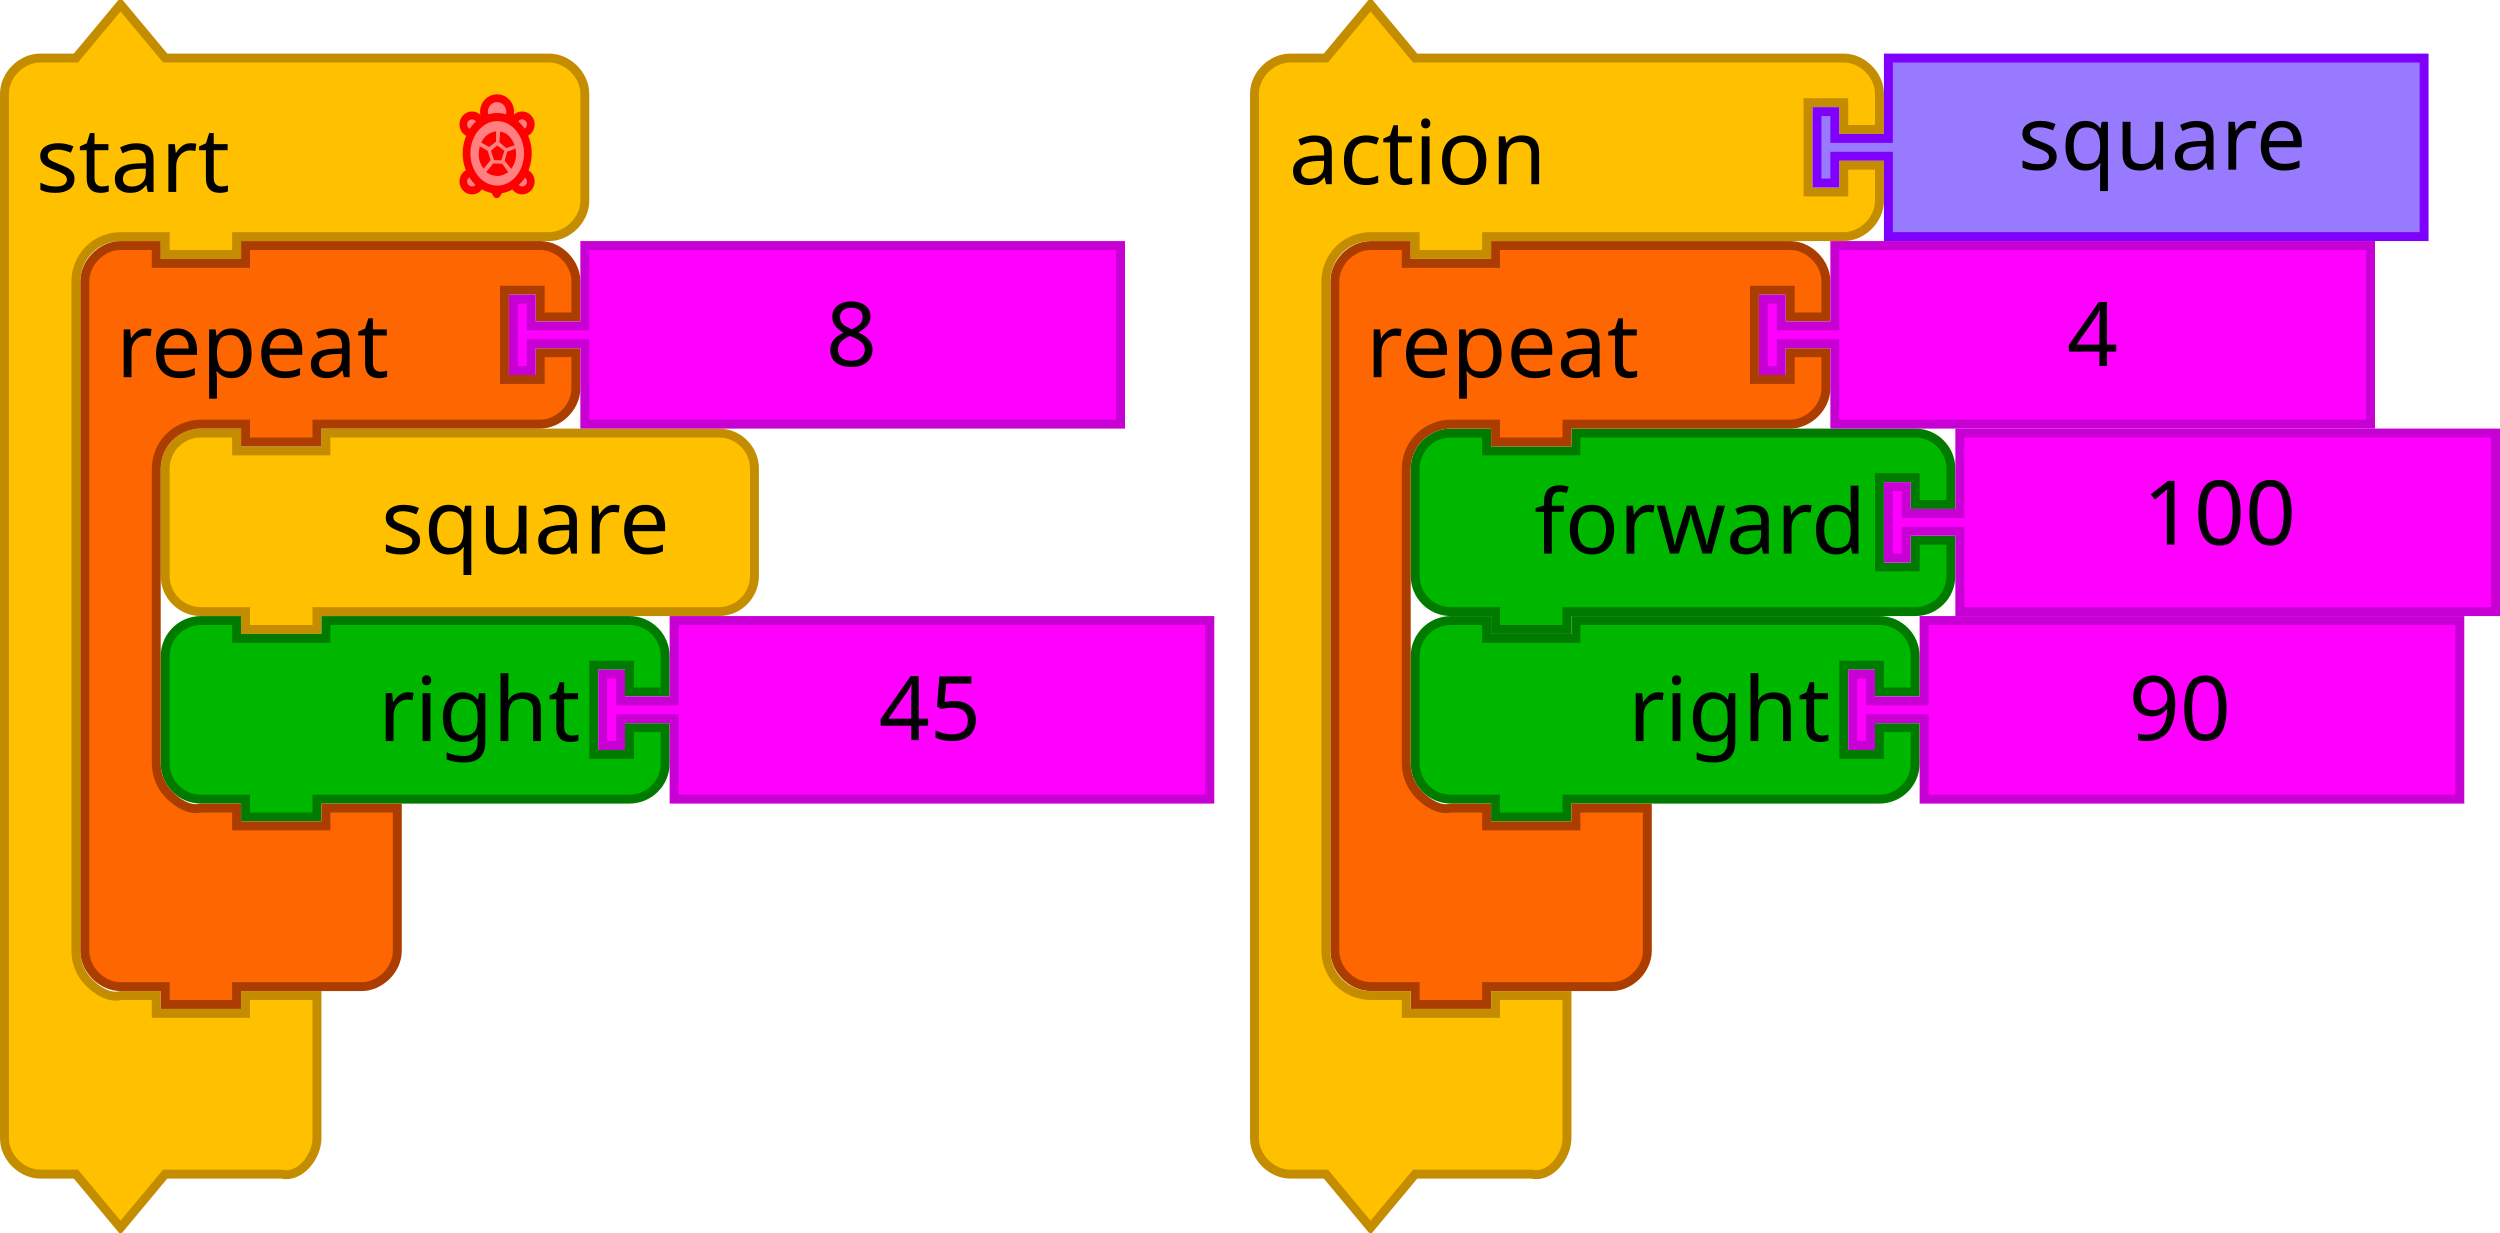
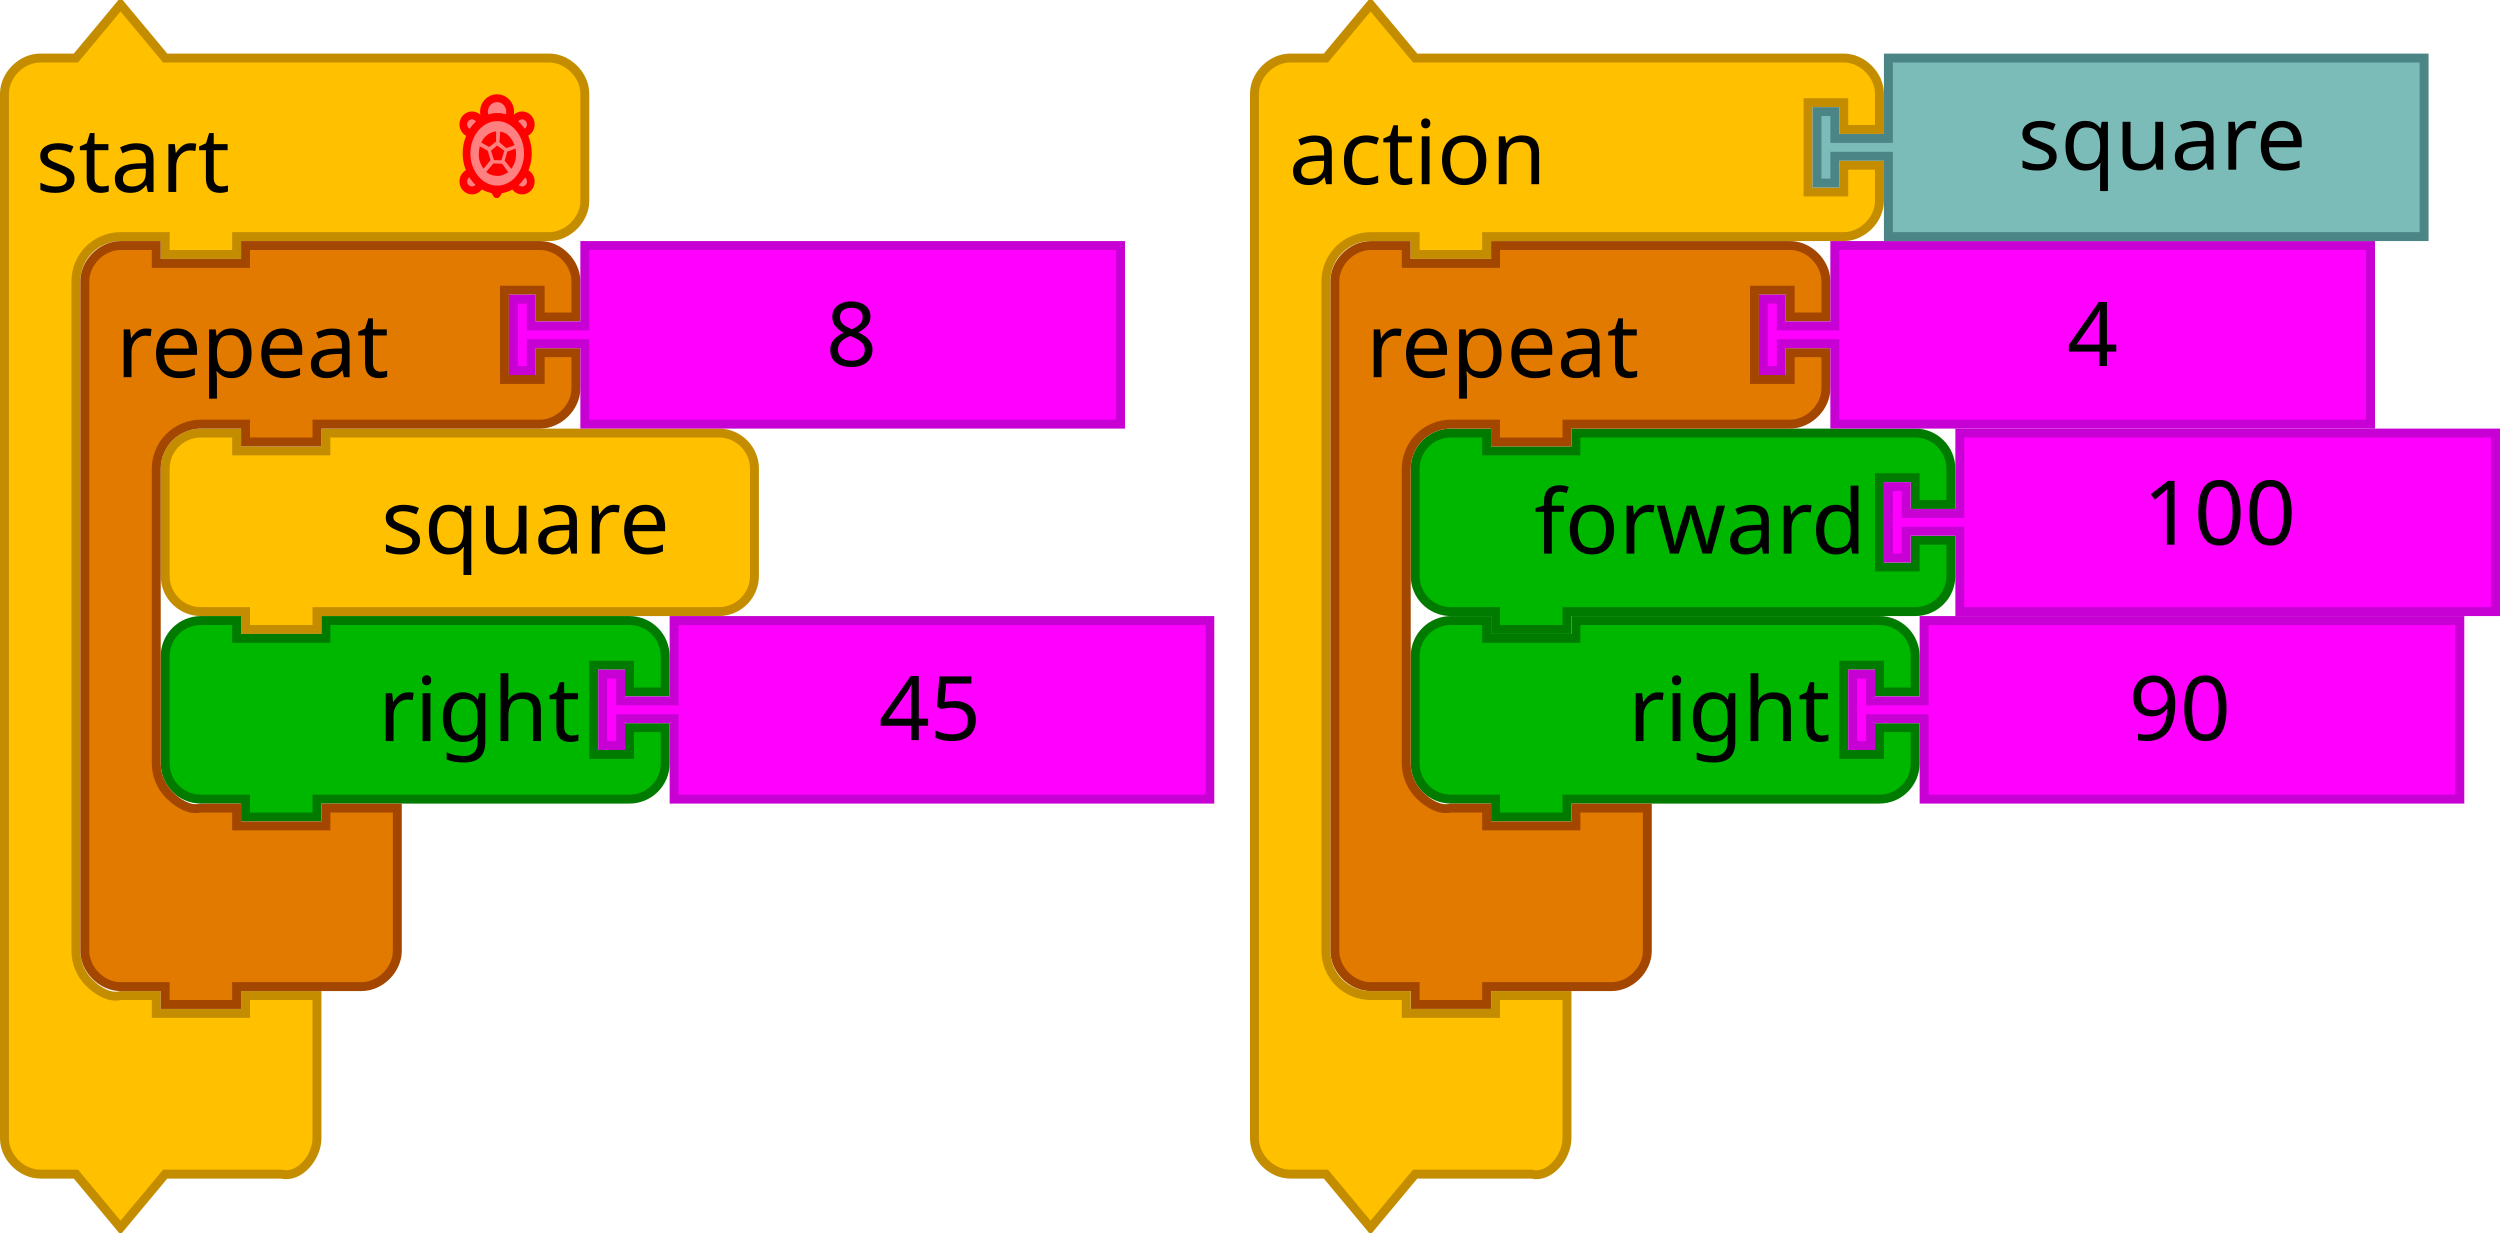
<svg xmlns="http://www.w3.org/2000/svg" version="1.1" width="560" height="276" id="svg2">
-   <defs id="defs4">
-     <filter height="1.3" color-interpolation-filters="sRGB" id="dropshadow">
-       <feGaussianBlur id="feGaussianBlur3013" stdDeviation="3" in="SourceAlpha" />
-       <feOffset id="feOffset3015" result="offsetblur" dy="2" dx="2" />
-       <feComponentTransfer id="feComponentTransfer3017">
-         <feFuncA id="feFuncA3019" slope="0.2" type="linear" />
-       </feComponentTransfer>
-       <feMerge id="feMerge3021">
-         <feMergeNode id="feMergeNode3023" />
-         <feMergeNode id="feMergeNode3025" in="SourceGraphic" />
-       </feMerge>
-     </filter>
-     <filter height="1.3" color-interpolation-filters="sRGB" id="dropshadow-6">
-       <feGaussianBlur id="feGaussianBlur7" stdDeviation="3" in="SourceAlpha" />
-       <feOffset id="feOffset9" result="offsetblur" dy="2" dx="2" />
-       <feComponentTransfer id="feComponentTransfer11">
-         <feFuncA id="feFuncA13" slope="0.2" type="linear" />
-       </feComponentTransfer>
-       <feMerge id="feMerge15">
-         <feMergeNode id="feMergeNode17" />
-         <feMergeNode id="feMergeNode19" in="SourceGraphic" />
-       </feMerge>
-     </filter>
-     <filter height="1.3" color-interpolation-filters="sRGB" id="dropshadow-8">
-       <feGaussianBlur id="feGaussianBlur3087" stdDeviation="3" in="SourceAlpha" />
-       <feOffset id="feOffset3089" result="offsetblur" dy="2" dx="2" />
-       <feComponentTransfer id="feComponentTransfer3091">
-         <feFuncA id="feFuncA3093" slope="0.2" type="linear" />
-       </feComponentTransfer>
-       <feMerge id="feMerge3095">
-         <feMergeNode id="feMergeNode3097" />
-         <feMergeNode id="feMergeNode3099" in="SourceGraphic" />
-       </feMerge>
-     </filter>
-     <filter height="1.3" color-interpolation-filters="sRGB" id="dropshadow-7">
-       <feGaussianBlur id="feGaussianBlur3021" stdDeviation="3" in="SourceAlpha" />
-       <feOffset id="feOffset3023" result="offsetblur" dy="2" dx="2" />
-       <feComponentTransfer id="feComponentTransfer3025">
-         <feFuncA id="feFuncA3027" slope="0.2" type="linear" />
-       </feComponentTransfer>
-       <feMerge id="feMerge3029">
-         <feMergeNode id="feMergeNode3031" />
-         <feMergeNode id="feMergeNode3033" in="SourceGraphic" />
-       </feMerge>
-     </filter>
-     <filter height="1.3" color-interpolation-filters="sRGB" id="dropshadow-73">
-       <feGaussianBlur id="feGaussianBlur7-9" stdDeviation="3" in="SourceAlpha" />
-       <feOffset id="feOffset9-8" result="offsetblur" dy="2" dx="2" />
-       <feComponentTransfer id="feComponentTransfer11-4">
-         <feFuncA id="feFuncA13-9" slope="0.2" type="linear" />
-       </feComponentTransfer>
-       <feMerge id="feMerge15-0">
-         <feMergeNode id="feMergeNode17-2" />
-         <feMergeNode id="feMergeNode19-3" in="SourceGraphic" />
-       </feMerge>
-     </filter>
-     <filter height="1.3" color-interpolation-filters="sRGB" id="dropshadow-0">
-       <feGaussianBlur in="SourceAlpha" stdDeviation="3" id="feGaussianBlur3013-8" />
-       <feOffset dx="2" dy="2" result="offsetblur" id="feOffset3015-7" />
-       <feComponentTransfer id="feComponentTransfer3017-1">
-         <feFuncA type="linear" slope="0.2" id="feFuncA3019-1" />
-       </feComponentTransfer>
-       <feMerge id="feMerge3021-2">
-         <feMergeNode id="feMergeNode3023-5" />
-         <feMergeNode in="SourceGraphic" id="feMergeNode3025-9" />
-       </feMerge>
-     </filter>
-     <filter height="1.3" color-interpolation-filters="sRGB" id="dropshadow-05">
-       <feGaussianBlur in="SourceAlpha" stdDeviation="3" id="feGaussianBlur3044" />
-       <feOffset dx="2" dy="2" result="offsetblur" id="feOffset3046" />
-       <feComponentTransfer id="feComponentTransfer3048">
-         <feFuncA type="linear" slope="0.2" id="feFuncA3050" />
-       </feComponentTransfer>
-       <feMerge id="feMerge3052">
-         <feMergeNode id="feMergeNode3054" />
-         <feMergeNode in="SourceGraphic" id="feMergeNode3056" />
-       </feMerge>
-     </filter>
-     <filter height="1.3" color-interpolation-filters="sRGB" id="dropshadow-5">
-       <feGaussianBlur in="SourceAlpha" stdDeviation="3" id="feGaussianBlur7-1" />
-       <feOffset dx="2" dy="2" result="offsetblur" id="feOffset9-9" />
-       <feComponentTransfer id="feComponentTransfer11-49">
-         <feFuncA type="linear" slope="0.2" id="feFuncA13-1" />
-       </feComponentTransfer>
-       <feMerge id="feMerge15-4">
-         <feMergeNode id="feMergeNode17-4" />
-         <feMergeNode in="SourceGraphic" id="feMergeNode19-7" />
-       </feMerge>
-     </filter>
-   </defs>
  <text x="298" y="73.036" id="text3033" style="font-size:13.333px;text-anchor:end;fill:#000000;font-family:Sans">
    <tspan x="400" y="95.536" id="tspan3035" />
  </text>
  <path d="m 317,113 0,-8 a 8,8 0 0 1 8,-8 l 8,0 0,4 20,0 0,-4 68,0 8,0 a 8,8 0 0 1 8,8 l 0,8 -8,0 0,-6 -8,0 0,20 8,0 0,-6 8,0 0,8 a 8,8 0 0 1 -8,8 l -8,0 -68,0 -2,0 0,4 -16,0 0,-4 -2,0 -8,0 a 8,8 0 0 1 -8,-8 l 0,-8 0,-8 z" id="path3027" style="fill:#00b700;fill-opacity:1;stroke:#007b00;stroke-width:2;stroke-linecap:round;stroke-opacity:1" />
  <text x="316" y="96" id="text3029" style="font-size:20px;text-anchor:end;fill:#000000;font-family:Sans">
    <tspan x="418" y="124" id="tspan3031">forward</tspan>
  </text>
  <path d="m 439,97 120,0 0,40 -120,0 0,-16 0,-2 -12,0 0,6 -4,0 0,-16 4,0 0,6 12,0 0,-2 z" id="path21" style="fill:#ff00ff;fill-opacity:1;stroke:#c700d3;stroke-width:2;stroke-linecap:round;stroke-opacity:1" />
  <text x="460" y="96" id="text23" style="font-size:20px;text-anchor:start;fill:#000000;font-family:Sans">
    <tspan x="480" y="122" id="tspan25">100</tspan>
  </text>
  <path d="m 317,155 0,-8 a 8,8 0 0 1 8,-8 l 8,0 0,4 20,0 0,-4 60,0 8,0 a 8,8 0 0 1 8,8 l 0,8 -8,0 0,-6 -8,0 0,20 8,0 0,-6 8,0 0,8 a 8,8 0 0 1 -8,8 l -8,0 -60,0 -2,0 0,4 -16,0 0,-4 -2,0 -8,0 a 8,8 0 0 1 -8,-8 l 0,-8 0,-8 z" id="path3101" style="fill:#00b700;fill-opacity:1;stroke:#007b00;stroke-width:2;stroke-linecap:round;stroke-opacity:1" />
  <text x="316" y="138" id="text3103" style="font-size:20px;text-anchor:end;fill:#000000;font-family:Sans">
    <tspan x="410" y="166" id="tspan3105">right</tspan>
  </text>
  <text x="316" y="138" id="text3107" style="font-size:13.333px;text-anchor:end;fill:#000000;font-family:Sans">
    <tspan x="410" y="160.5" id="tspan3109" />
  </text>
  <path d="m 431,139 120,0 0,40 -120,0 0,-16 0,-2 -12,0 0,6 -4,0 0,-16 4,0 0,6 12,0 0,-2 z" id="path21-7" style="fill:#ff00ff;fill-opacity:1;stroke:#c700d3;stroke-width:2;stroke-linecap:round;stroke-opacity:1" />
  <text x="456.851" y="139.799" id="text23-1" style="font-size:20px;text-anchor:start;fill:#000000;font-family:Sans">
    <tspan x="476.851" y="165.799" id="tspan25-0">90</tspan>
  </text>
  <text x="298" y="157.036" id="text3033-0" style="font-size:13.333px;text-anchor:end;fill:#000000;font-family:Sans">
    <tspan x="400" y="179.536" id="tspan3035-1" />
  </text>
  <text x="298" y="241.036" id="text3033-1" style="font-size:13.333px;text-anchor:end;fill:#000000;font-family:Sans">
    <tspan x="400" y="263.536" id="tspan3035-8" />
  </text>
  <text x="298" y="325.036" id="text3033-0-9" style="font-size:13.333px;text-anchor:end;fill:#000000;font-family:Sans">
    <tspan x="400" y="347.536" id="tspan3035-1-5" />
  </text>
-   <path d="m 299,71 0,-8 c 0,-4.189 3.811,-8 8,-8 l 8,0 0,4 20,0 0,-4 18,0 40,0 8,0 c 4.189,0 8,3.811 8,8 l 0,8 -8,0 0,-6 -8,0 0,20 8,0 0,-6 8,0 0,8 c 0,4.189 -3.811,8 -8,8 l -8,0 -40,0 -2,0 0,4 -16,0 0,-4 -2,0 -8,0 c -2.618,0 -5.22,1.078 -7.071,2.929 C 316.078,99.78 315,102.382 315,105 l 0,8 0,50 0,8 c 0,2.618 1.078,5.22 2.929,7.071 1.851,1.851 4.531,3.564 7.071,2.929 l 8,0 0,4 20,0 0,-4 16,0 0,12 0,12 0,8 c 0,4.189 -3.811,8 -8,8 l -8,0 -18,0 -2,0 0,4 -16,0 0,-4 -2,0 -8,0 c -4.189,0 -8,-3.811 -8,-8 l 0,-8 z" id="path3035" style="fill:#fd6600;fill-opacity:1;stroke:#ac3d00;stroke-width:2;stroke-linecap:round;stroke-opacity:1" />
+   <path d="m 299,71 0,-8 c 0,-4.189 3.811,-8 8,-8 l 8,0 0,4 20,0 0,-4 18,0 40,0 8,0 c 4.189,0 8,3.811 8,8 l 0,8 -8,0 0,-6 -8,0 0,20 8,0 0,-6 8,0 0,8 c 0,4.189 -3.811,8 -8,8 l -8,0 -40,0 -2,0 0,4 -16,0 0,-4 -2,0 -8,0 c -2.618,0 -5.22,1.078 -7.071,2.929 C 316.078,99.78 315,102.382 315,105 l 0,8 0,50 0,8 c 0,2.618 1.078,5.22 2.929,7.071 1.851,1.851 4.531,3.564 7.071,2.929 l 8,0 0,4 20,0 0,-4 16,0 0,12 0,12 0,8 c 0,4.189 -3.811,8 -8,8 l -8,0 -18,0 -2,0 0,4 -16,0 0,-4 -2,0 -8,0 c -4.189,0 -8,-3.811 -8,-8 l 0,-8 z" id="path3035" style="fill:#e37a00;fill-opacity:1;stroke:#a34600;stroke-width:2;stroke-linecap:round;stroke-opacity:1" />
  <text x="298" y="54" id="text3037" style="font-size:20px;text-anchor:start;fill:#000000;font-family:Sans">
    <tspan x="306" y="84.5" id="tspan3039">repeat</tspan>
  </text>
  <path d="m 411,55 120,0 0,40 -120,0 0,-16 0,-2 -12,0 0,6 -4,0 0,-16 4,0 0,6 12,0 0,-2 z" id="path21-8" style="fill:#ff00ff;fill-opacity:1;stroke:#c700d3;stroke-width:2;stroke-linecap:round;stroke-opacity:1" />
  <text x="443" y="56" id="text23-0" style="font-size:20px;text-anchor:start;fill:#000000;font-family:Sans">
    <tspan x="463" y="82" id="tspan25-7">4</tspan>
  </text>
  <g id="g3055">
    <g id="g4085">
      <path d="m 1,29 0,-8 c 0,-4.189 3.811,-8 8,-8 l 8,0 10,-12 10,12 18,0 60,0 8,0 c 4.189,0 8,3.811 8,8 l 0,8 0,8 0,8 c 0,4.189 -3.811,8 -8,8 l -8,0 -60,0 -2,0 0,4 -16,0 0,-4 -2,0 -8,0 c -2.618,0 -5.22,1.078 -7.071,2.929 C 18.078,57.78 17,60.382 17,63 l 0,8 0,134 0,8 c 0,2.618 1.078,5.22 2.929,7.071 C 21.78,221.922 24.46,223.635 27,223 l 8,0 0,4 20,0 0,-4 16,0 0,12 0,12 0,8 c 0,4.189 -3.936,9.016 -8,8 l -8,0 -18,0 -10,12 -10,-12 -8,0 c -4.189,0 -8,-3.811 -8,-8 l 0,-8 z" id="path3660" style="fill:#ffc000;fill-opacity:1;stroke:#c48d00;stroke-width:2;stroke-linecap:round;stroke-opacity:1" />
      <text id="text3662" style="font-size:20px;text-anchor:start;fill:#000000;font-family:Sans">
        <tspan x="8" y="43" id="tspan3664">start</tspan>
      </text>
    </g>
    <g id="g3037">
      <path d="m 111.376,42.473 c -0.244,0 -0.484,-0.016 -0.721,-0.045 l 0.611,1.068 0.602,-1.051 c -0.163,0.014 -0.326,0.029 -0.493,0.029 z" id="path4206" style="fill:#eeeeee;stroke:#ff0000;stroke-width:1.75;stroke-linecap:round;stroke-linejoin:round;stroke-miterlimit:4;stroke-opacity:1;stroke-dasharray:none" />
      <g transform="matrix(0.44039,0,0,0.4545743,99.26689,20.52662)" id="g4208" style="fill:#ff8080;fill-opacity:1;stroke:#ff0000;stroke-width:3.911;stroke-linecap:round;stroke-linejoin:round;stroke-miterlimit:4;stroke-opacity:1;stroke-dasharray:none">
        <path d="m 40.16,11.726 c -2.164,0 -3.958,1.555 -4.343,3.607 1.859,1.345 3.457,3.115 4.675,5.208 2.285,-0.172 4.094,-2.061 4.094,-4.39 0,-2.444 -1.982,-4.425 -4.426,-4.425 z" id="path4210" style="fill:#ff8080;fill-opacity:1;stroke:#ff0000;stroke-width:3.911;stroke-miterlimit:4;stroke-opacity:1;stroke-dasharray:none" />
        <path d="m 40.713,39.887 c -1.224,2.232 -2.86,4.131 -4.797,5.556 0.521,1.864 2.213,3.239 4.244,3.239 2.443,0 4.426,-1.98 4.426,-4.424 0,-2.255 -1.693,-4.096 -3.873,-4.371 z" id="path4212" style="fill:#ff8080;fill-opacity:1;stroke:#ff0000;stroke-width:3.911;stroke-miterlimit:4;stroke-opacity:1;stroke-dasharray:none" />
        <path d="m 14.273,39.871 c -2.253,0.206 -4.024,2.079 -4.024,4.387 0,2.443 1.98,4.424 4.424,4.424 2.064,0 3.784,-1.42 4.272,-3.332 -1.883,-1.416 -3.475,-3.289 -4.672,-5.479 z" id="path4214" style="fill:#ff8080;fill-opacity:1;stroke:#ff0000;stroke-width:3.911;stroke-miterlimit:4;stroke-opacity:1;stroke-dasharray:none" />
        <path d="m 19.026,15.437 c -0.343,-2.103 -2.154,-3.711 -4.353,-3.711 -2.444,0 -4.424,1.981 -4.424,4.424 0,2.382 1.886,4.31 4.245,4.406 1.186,-2.043 2.732,-3.784 4.532,-5.119 z" id="path4216" style="fill:#ff8080;fill-opacity:1;stroke:#ff0000;stroke-width:3.911;stroke-miterlimit:4;stroke-opacity:1;stroke-dasharray:none" />
      </g>
      <path d="m 111.376,26.237 c 0.84,0 1.642,0.187 2.386,0.513 0.326,-0.489 0.519,-1.081 0.519,-1.72 0,-1.676 -1.316,-3.035 -2.94,-3.035 -1.624,0 -2.94,1.359 -2.94,3.035 0,0.649 0.199,1.25 0.536,1.743 0.759,-0.34 1.58,-0.536 2.44,-0.536 z" id="path4218" style="fill:#ff8080;fill-opacity:1;stroke:#ff0000;stroke-width:1.75;stroke-linecap:round;stroke-linejoin:round;stroke-miterlimit:4;stroke-opacity:1;stroke-dasharray:none" />
      <g transform="matrix(0.44039,0,0,0.4545743,99.26689,20.52662)" id="g4220" style="fill:#ff8080;fill-opacity:1;stroke:#ff0000;stroke-width:3.911;stroke-linecap:round;stroke-linejoin:round;stroke-miterlimit:4;stroke-opacity:1;stroke-dasharray:none">
        <path d="m 43.102,30.421 c 0,4.734 -1.645,9.28 -4.571,12.627 -2.925,3.348 -6.897,5.231 -11.034,5.231 -4.137,0 -8.109,-1.883 -11.034,-5.231 -2.925,-3.348 -4.571,-7.893 -4.571,-12.627 0,-9.797 7.044,-17.858 15.605,-17.858 8.561,0 15.605,8.061 15.605,17.858 z" id="path4222" style="fill:#ff8080;fill-opacity:1;stroke:#ff0000;stroke-width:3.911;stroke-miterlimit:4;stroke-opacity:1;stroke-dasharray:none" />
      </g>
      <g transform="matrix(0.44039,0,0,0.4545743,99.26689,20.52662)" id="g4224" style="fill:#ff0000;fill-opacity:1;stroke:none">
        <path d="m 25.875,33.75 -1.542,-4.625 3.164,-2.587 3.615,2.626 -1.487,4.669 z" id="path4226" style="fill:#ff0000;fill-opacity:1;stroke:none" />
        <path d="m 27.501,41.551 c -3.968,-0.16 -5.543,-2.009 -5.543,-2.009 l 3.57,-4.163 4.465,0.168 3.132,4.12 c 0,0 -2.89,1.994 -5.624,1.884 z" id="path4228" style="fill:#ff0000;fill-opacity:1;stroke:none" />
        <path d="m 18.453,33.843 c -0.849,-2.968 0.172,-6.884 0.172,-6.884 l 4,2.167 1.493,4.629 -3.582,4.233 c 0,-10e-4 -1.465,-1.99 -2.083,-4.145 z" id="path4230" style="fill:#ff0000;fill-opacity:1;stroke:none" />
        <path d="m 19.458,25.125 c 0,0 0.5,-1.958 3.039,-3.822 2.237,-1.643 4.465,-1.72 4.465,-1.72 l -0.037,4.981 -3.521,2.75 -3.946,-2.189 z" id="path4232" style="fill:#ff0000;fill-opacity:1;stroke:none" />
        <path d="M 32.084,27.834 28.625,24.959 29,19.75 c 0,0 1.834,-0.042 3.959,1.667 2.228,1.791 3.362,4.983 3.362,4.983 l -4.237,1.434 z" id="path4234" style="fill:#ff0000;fill-opacity:1;stroke:none" />
        <path d="m 31.292,34.042 1.313,-4.464 4.187,-1.536 c 0,0 0.677,2.663 -0.042,5.667 -0.54,2.256 -2.084,4.361 -2.084,4.361 l -3.374,-4.028 z" id="path4236" style="fill:#ff0000;fill-opacity:1;stroke:none" />
      </g>
    </g>
  </g>
  <path d="m 281,29 0,-8 c 0,-4.189 3.811,-8 8,-8 l 8,0 10,-12 10,12 18,0 70,0 8,0 c 4.189,0 8,3.811 8,8 l 0,8 -8,0 0,-6 -8,0 0,20 8,0 0,-6 8,0 0,8 c 0,4.189 -3.811,8 -8,8 l -8,0 -70,0 -2,0 0,4 -16,0 0,-4 -2,0 -8,0 c -2.618,0 -5.22,1.078 -7.071,2.929 C 298.078,57.78 297,60.382 297,63 l 0,8 0,134 0,8 c 0,2.618 1.078,5.22 2.929,7.071 C 301.78,221.922 304.382,223 307,223 l 8,0 0,4 20,0 0,-4 16,0 0,12 0,12 0,8 c 0,4.189 -3.936,9.016 -8,8 l -8,0 -18,0 -10,12 -10,-12 -8,0 c -4.189,0 -8,-3.811 -8,-8 l 0,-8 z" id="path3027-4" style="fill:#ffc000;fill-opacity:1;stroke:#c48d00;stroke-width:2;stroke-linecap:round;stroke-opacity:1" />
  <text x="280.727" y="-1.745" id="text3029-4" style="font-size:20px;text-anchor:start;fill:#000000;font-family:Sans">
    <tspan x="288.727" y="41.255" id="tspan3031-5">action</tspan>
  </text>
  <g transform="translate(36,96)" id="g3918">
    <path d="M 1,17 1,9 A 8,8 0 0 1 9,1 l 8,0 0,4 20,0 0,-4 80,0 8,0 a 8,8 0 0 1 8,8 l 0,8 0,8 0,8 a 8,8 0 0 1 -8,8 l -8,0 -80,0 -2,0 0,4 -16,0 0,-4 -2,0 -8,0 A 8,8 0 0 1 1,33 l 0,-8 z" id="path3058" style="fill:#ffc000;fill-opacity:1;stroke:#c48d00;stroke-width:2;stroke-linecap:round;stroke-opacity:1" />
    <text id="text3060" style="font-size:20px;text-anchor:end;fill:#000000;font-family:Sans">
      <tspan x="114" y="28" id="tspan3062">square</tspan>
    </text>
  </g>
-   <path d="m 423,13 120,0 0,40 -120,0 0,-16 0,-2 -12,0 0,6 -4,0 0,-16 4,0 0,6 12,0 0,-2 z" id="path21-2" style="fill:#987aff;fill-opacity:1;stroke:#8000fe;stroke-width:2;stroke-linecap:round;stroke-opacity:1" />
+   <path d="m 423,13 120,0 0,40 -120,0 0,-16 0,-2 -12,0 0,6 -4,0 0,-16 4,0 0,6 12,0 0,-2 z" id="path21-2" style="fill:#7bbbb8;fill-opacity:1;stroke:#4c8585;stroke-width:2;stroke-linecap:round;stroke-opacity:1" />
  <text x="432" y="12" id="text23-2" style="font-size:20px;text-anchor:start;fill:#000000;font-family:Sans">
    <tspan x="452" y="38" id="tspan25-1">square</tspan>
  </text>
  <text x="-276.556" y="52.466" id="text3033-19" style="font-size:13.333px;text-anchor:end;fill:#000000;font-family:Sans">
    <tspan x="-174.556" y="74.966" id="tspan3035-6" />
  </text>
  <g transform="translate(36,138)" id="g3271-7">
    <path d="M 1,17 1,9 A 8,8 0 0 1 9,1 l 8,0 0,4 20,0 0,-4 60,0 8,0 a 8,8 0 0 1 8,8 l 0,8 -8,0 0,-6 -8,0 0,20 8,0 0,-6 8,0 0,8 a 8,8 0 0 1 -8,8 l -8,0 -60,0 -2,0 0,4 -16,0 0,-4 -2,0 -8,0 A 8,8 0 0 1 1,33 l 0,-8 0,-8 z" id="path3101-4" style="fill:#00b700;fill-opacity:1;stroke:#007b00;stroke-width:2;stroke-linecap:round;stroke-opacity:1" />
    <text id="text3103-4" style="font-size:20px;text-anchor:end;fill:#000000;font-family:Sans">
      <tspan x="94" y="28" id="tspan3105-9">right</tspan>
    </text>
    <text id="text3107-2" style="font-size:13.333px;text-anchor:end;fill:#000000;font-family:Sans">
      <tspan x="94" y="22.5" id="tspan3109-8" />
    </text>
  </g>
  <path d="m 151,139 120,0 0,40 -120,0 0,-16 0,-2 -12,0 0,6 -4,0 0,-16 4,0 0,6 12,0 0,-2 z" id="path21-7-5" style="fill:#ff00ff;fill-opacity:1;stroke:#c700d3;stroke-width:2;stroke-linecap:round;stroke-opacity:1" />
  <text x="176.851" y="139.799" id="text23-1-3" style="font-size:20px;text-anchor:start;fill:#000000;font-family:Sans">
    <tspan x="196.851" y="165.799" id="tspan25-0-0">45</tspan>
  </text>
  <text x="-276.556" y="136.466" id="text3033-0-93" style="font-size:13.333px;text-anchor:end;fill:#000000;font-family:Sans">
    <tspan x="-174.556" y="158.966" id="tspan3035-1-3" />
  </text>
  <text x="-276.556" y="220.466" id="text3033-1-6" style="font-size:13.333px;text-anchor:end;fill:#000000;font-family:Sans">
    <tspan x="-174.556" y="242.966" id="tspan3035-8-9" />
  </text>
  <text x="-276.556" y="304.466" id="text3033-0-9-1" style="font-size:13.333px;text-anchor:end;fill:#000000;font-family:Sans">
    <tspan x="-174.556" y="326.966" id="tspan3035-1-5-0" />
  </text>
  <g transform="translate(18,54)" id="g3890-3">
-     <path d="M 1,17 1,9 C 1,4.811 4.811,1 9,1 l 8,0 0,4 20,0 0,-4 18,0 40,0 8,0 c 4.189,0 8,3.811 8,8 l 0,8 -8,0 0,-6 -8,0 0,20 8,0 0,-6 8,0 0,8 c 0,4.189 -3.811,8 -8,8 l -8,0 -40,0 -2,0 0,4 -16,0 0,-4 -2,0 -8,0 c -2.618,0 -5.22,1.078 -7.071,2.929 C 18.078,45.78 17,48.382 17,51 l 0,8 0,50 0,8 c 0,2.618 1.078,5.22 2.929,7.071 1.851,1.851 4.531,3.564 7.071,2.929 l 8,0 0,4 20,0 0,-4 16,0 0,12 0,12 0,8 c 0,4.189 -3.811,8 -8,8 l -8,0 -18,0 -2,0 0,4 -16,0 0,-4 -2,0 -8,0 c -4.189,0 -8,-3.811 -8,-8 l 0,-8 z" id="path3035-2" style="fill:#fd6600;fill-opacity:1;stroke:#ac3d00;stroke-width:2;stroke-linecap:round;stroke-opacity:1" />
+     <path d="M 1,17 1,9 C 1,4.811 4.811,1 9,1 l 8,0 0,4 20,0 0,-4 18,0 40,0 8,0 c 4.189,0 8,3.811 8,8 l 0,8 -8,0 0,-6 -8,0 0,20 8,0 0,-6 8,0 0,8 c 0,4.189 -3.811,8 -8,8 l -8,0 -40,0 -2,0 0,4 -16,0 0,-4 -2,0 -8,0 c -2.618,0 -5.22,1.078 -7.071,2.929 C 18.078,45.78 17,48.382 17,51 l 0,8 0,50 0,8 c 0,2.618 1.078,5.22 2.929,7.071 1.851,1.851 4.531,3.564 7.071,2.929 l 8,0 0,4 20,0 0,-4 16,0 0,12 0,12 0,8 c 0,4.189 -3.811,8 -8,8 l -8,0 -18,0 -2,0 0,4 -16,0 0,-4 -2,0 -8,0 c -4.189,0 -8,-3.811 -8,-8 l 0,-8 z" id="path3035-2" style="fill:#e37a00;fill-opacity:1;stroke:#a34600;stroke-width:2;stroke-linecap:round;stroke-opacity:1" />
    <text id="text3037-4" style="font-size:20px;text-anchor:start;fill:#000000;font-family:Sans">
      <tspan x="8" y="30.5" id="tspan3039-4">repeat</tspan>
    </text>
  </g>
  <path d="m 131,55 120,0 0,40 -120,0 0,-16 0,-2 -12,0 0,6 -4,0 0,-16 4,0 0,6 12,0 0,-2 z" id="path21-8-0" style="fill:#ff00ff;fill-opacity:1;stroke:#c700d3;stroke-width:2;stroke-linecap:round;stroke-opacity:1" />
  <text x="165" y="56" id="text23-0-5" style="font-size:20px;text-anchor:start;fill:#000000;font-family:Sans">
    <tspan x="185" y="82" id="tspan25-7-2">8</tspan>
  </text>
</svg>
